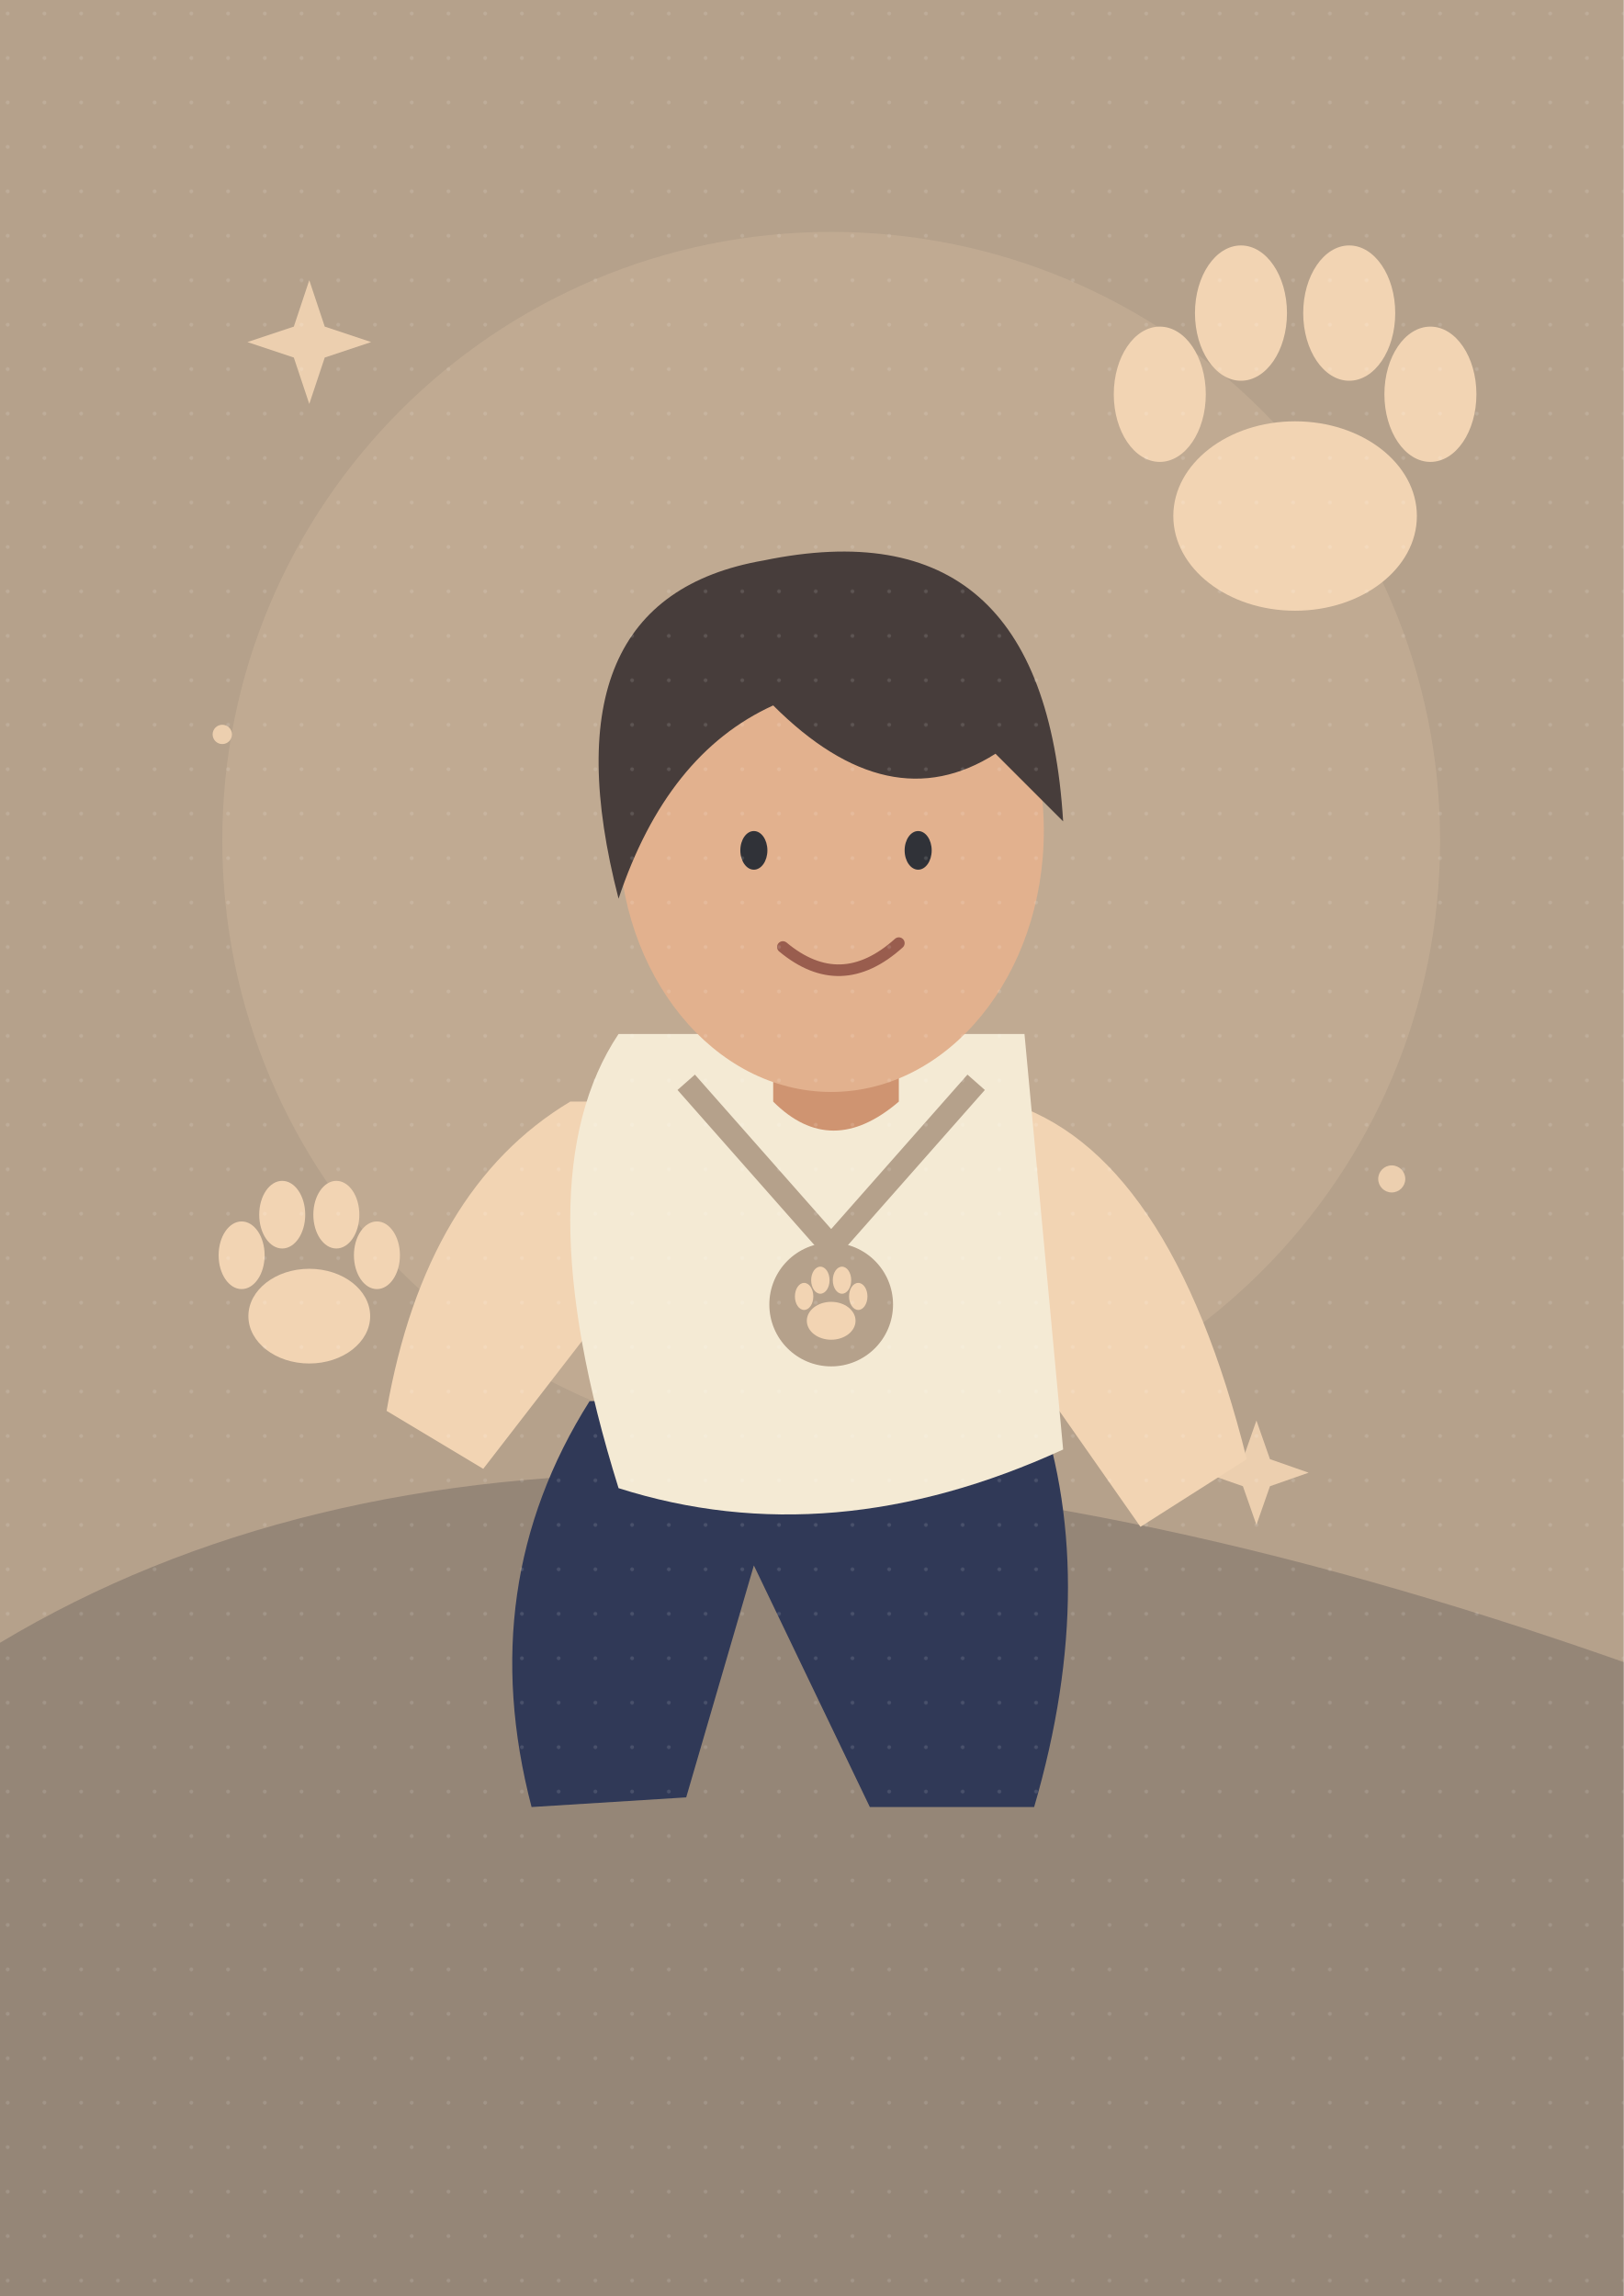
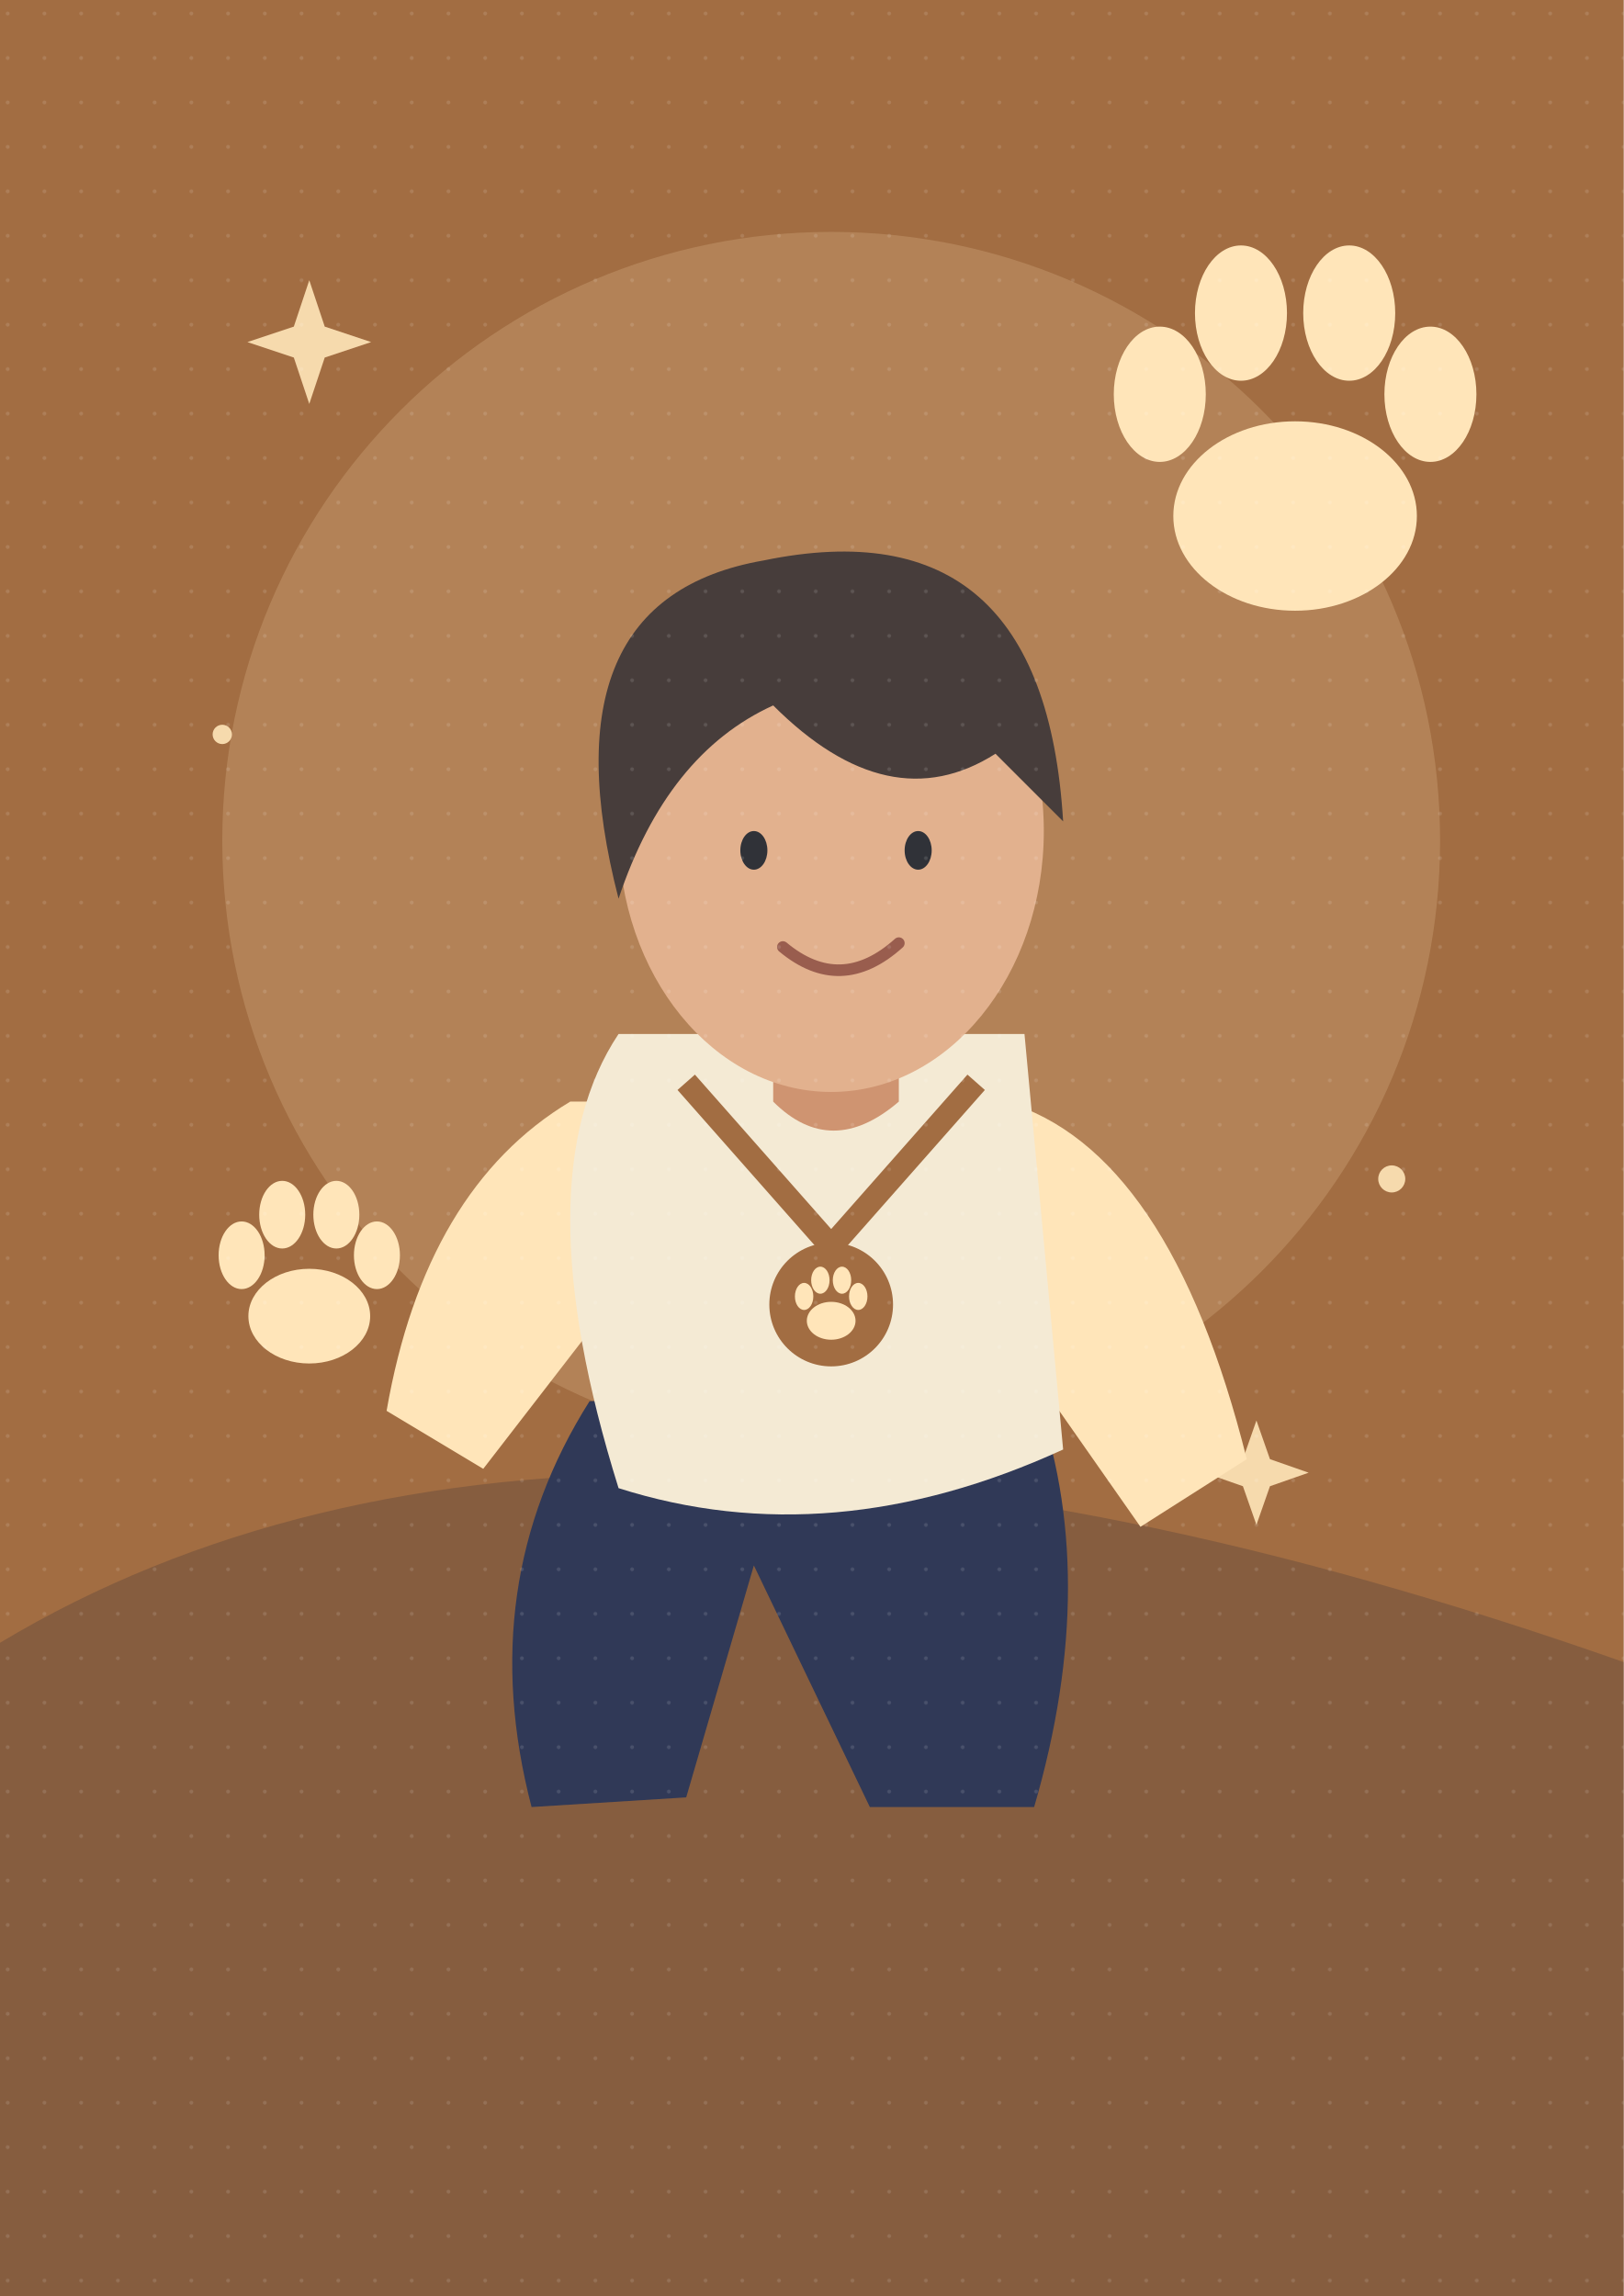
<svg xmlns="http://www.w3.org/2000/svg" width="840" height="1188" viewBox="0 0 840 1188">
  <defs>
    <pattern id="grain" width="19" height="23" patternUnits="userSpaceOnUse">
      <circle cx="4" cy="7" r="1" fill="#fff" opacity=".12" />
    </pattern>
  </defs>
-   <rect width="840" height="1188" fill="#B5A18B" />
-   <circle cx="430" cy="435" r="315" fill="#F2D4B3" opacity=".18" />
+   <rect width="840" height="1188" fill="#A26D42" />
+   <circle cx="430" cy="435" r="315" fill="#FFE5B9" opacity=".18" />
  <path d="M0 850Q300 670 840 860V1188H0Z" fill="#252532" opacity=".22" />
-   <g color="#F2D4B3">
+   <g color="#FFE5B9">
    <g transform="translate(670 225) scale(1.4)">
      <ellipse cy="30" rx="45" ry="35" fill="currentColor" />
      <g fill="currentColor">
        <ellipse cx="-50" cy="-15" rx="17" ry="25" />
        <ellipse cx="-20" cy="-45" rx="17" ry="25" />
        <ellipse cx="20" cy="-45" rx="17" ry="25" />
        <ellipse cx="50" cy="-15" rx="17" ry="25" />
      </g>
    </g>
    <g transform="translate(160 660) scale(.7)">
      <ellipse cy="30" rx="45" ry="35" fill="currentColor" />
      <g fill="currentColor">
        <ellipse cx="-50" cy="-15" rx="17" ry="25" />
        <ellipse cx="-20" cy="-45" rx="17" ry="25" />
        <ellipse cx="20" cy="-45" rx="17" ry="25" />
        <ellipse cx="50" cy="-15" rx="17" ry="25" />
      </g>
    </g>
  </g>
-   <g fill="#F2D4B3" opacity=".9">
+   <g fill="#FFE5B9" opacity=".9">
    <path d="M160 145l8 24 24 8-24 8-8 24-8-24-24-8 24-8Z" />
    <circle cx="115" cy="380" r="5" />
    <circle cx="720" cy="610" r="7" />
    <path d="M650 735l7 20 20 7-20 7-7 20-7-20-20-7 20-7Z" />
  </g>
  <g transform="translate(430 580)">
    <path d="M-125 145Q-185 240-155 355L-75 350L-40 230L20 355L105 355Q140 235 105 140Z" fill="#303957" />
-     <path d="M-135-10Q-210 35-230 150L-180 180L-95 70L90 110L160 210L215 175Q175 15 90-10Z" fill="#F2D4B3" />
+     <path d="M-135-10Q-210 35-230 150L-180 180L-95 70L90 110L160 210L215 175Q175 15 90-10Z" fill="#FFE5B9" />
    <path d="M-110-45Q-160 30-110 190Q0 225 120 170L100-45Z" fill="#F4EAD4" />
    <path d="M-30-60V-10Q0 20 35-10V-60" fill="#CF9471" />
    <ellipse cy="-150" rx="110" ry="135" fill="#E2B18E" />
    <path d="M-110-115Q-150-270-35-290Q110-320 120-155L85-190Q30-155-30-215Q-85-190-110-115" fill="#473D3B" />
    <ellipse cx="-40" cy="-140" rx="7" ry="10" fill="#303238" />
    <ellipse cx="45" cy="-140" rx="7" ry="10" fill="#303238" />
    <path d="M-25-90Q5-65 35-92" fill="none" stroke="#995D4E" stroke-width="6" stroke-linecap="round" />
-     <path d="M-75-20L0 65L75-20" fill="none" stroke="#B5A18B" stroke-width="12" />
-     <circle cy="95" r="32" fill="#B5A18B" />
-     <g color="#F2D4B3" transform="translate(0 95) scale(.28)">
+     <path d="M-75-20L0 65L75-20" fill="none" stroke="#A26D42" stroke-width="12" />
+     <circle cy="95" r="32" fill="#A26D42" />
+     <g color="#FFE5B9" transform="translate(0 95) scale(.28)">
      <ellipse cy="30" rx="45" ry="35" fill="currentColor" />
      <g fill="currentColor">
        <ellipse cx="-50" cy="-15" rx="17" ry="25" />
        <ellipse cx="-20" cy="-45" rx="17" ry="25" />
        <ellipse cx="20" cy="-45" rx="17" ry="25" />
        <ellipse cx="50" cy="-15" rx="17" ry="25" />
      </g>
    </g>
  </g>
  <rect width="840" height="1188" fill="url(#grain)" />
</svg>
